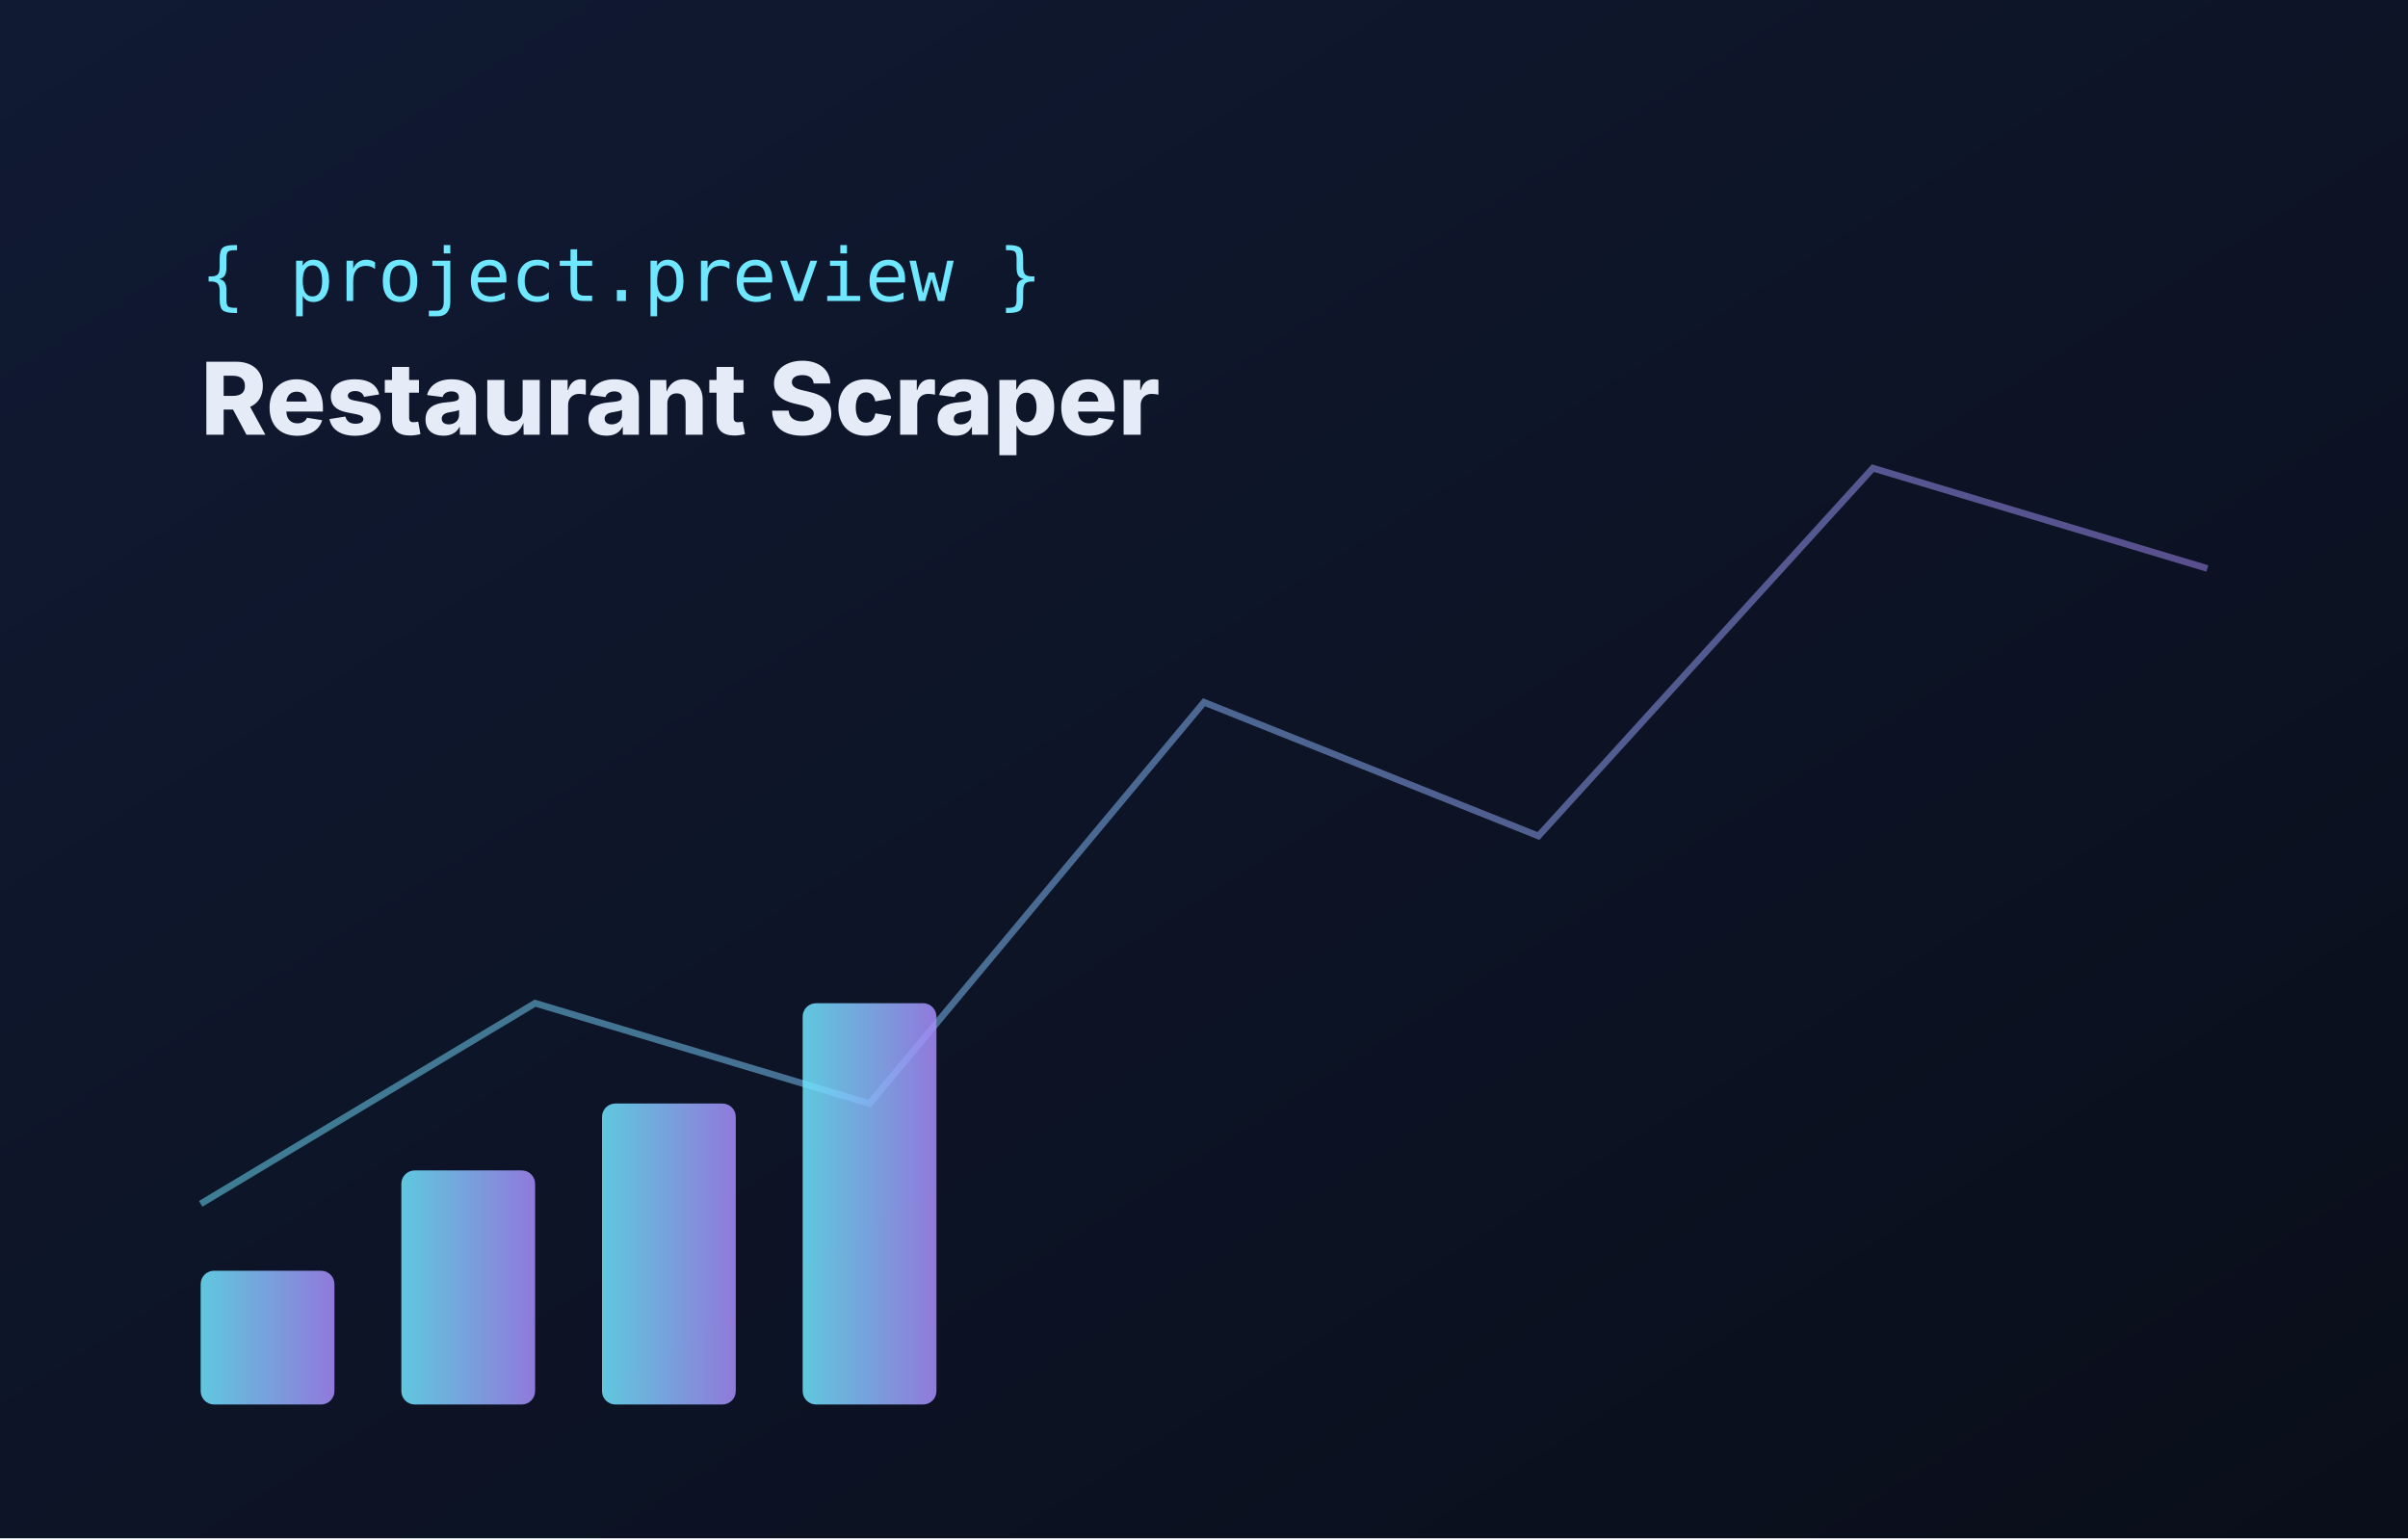
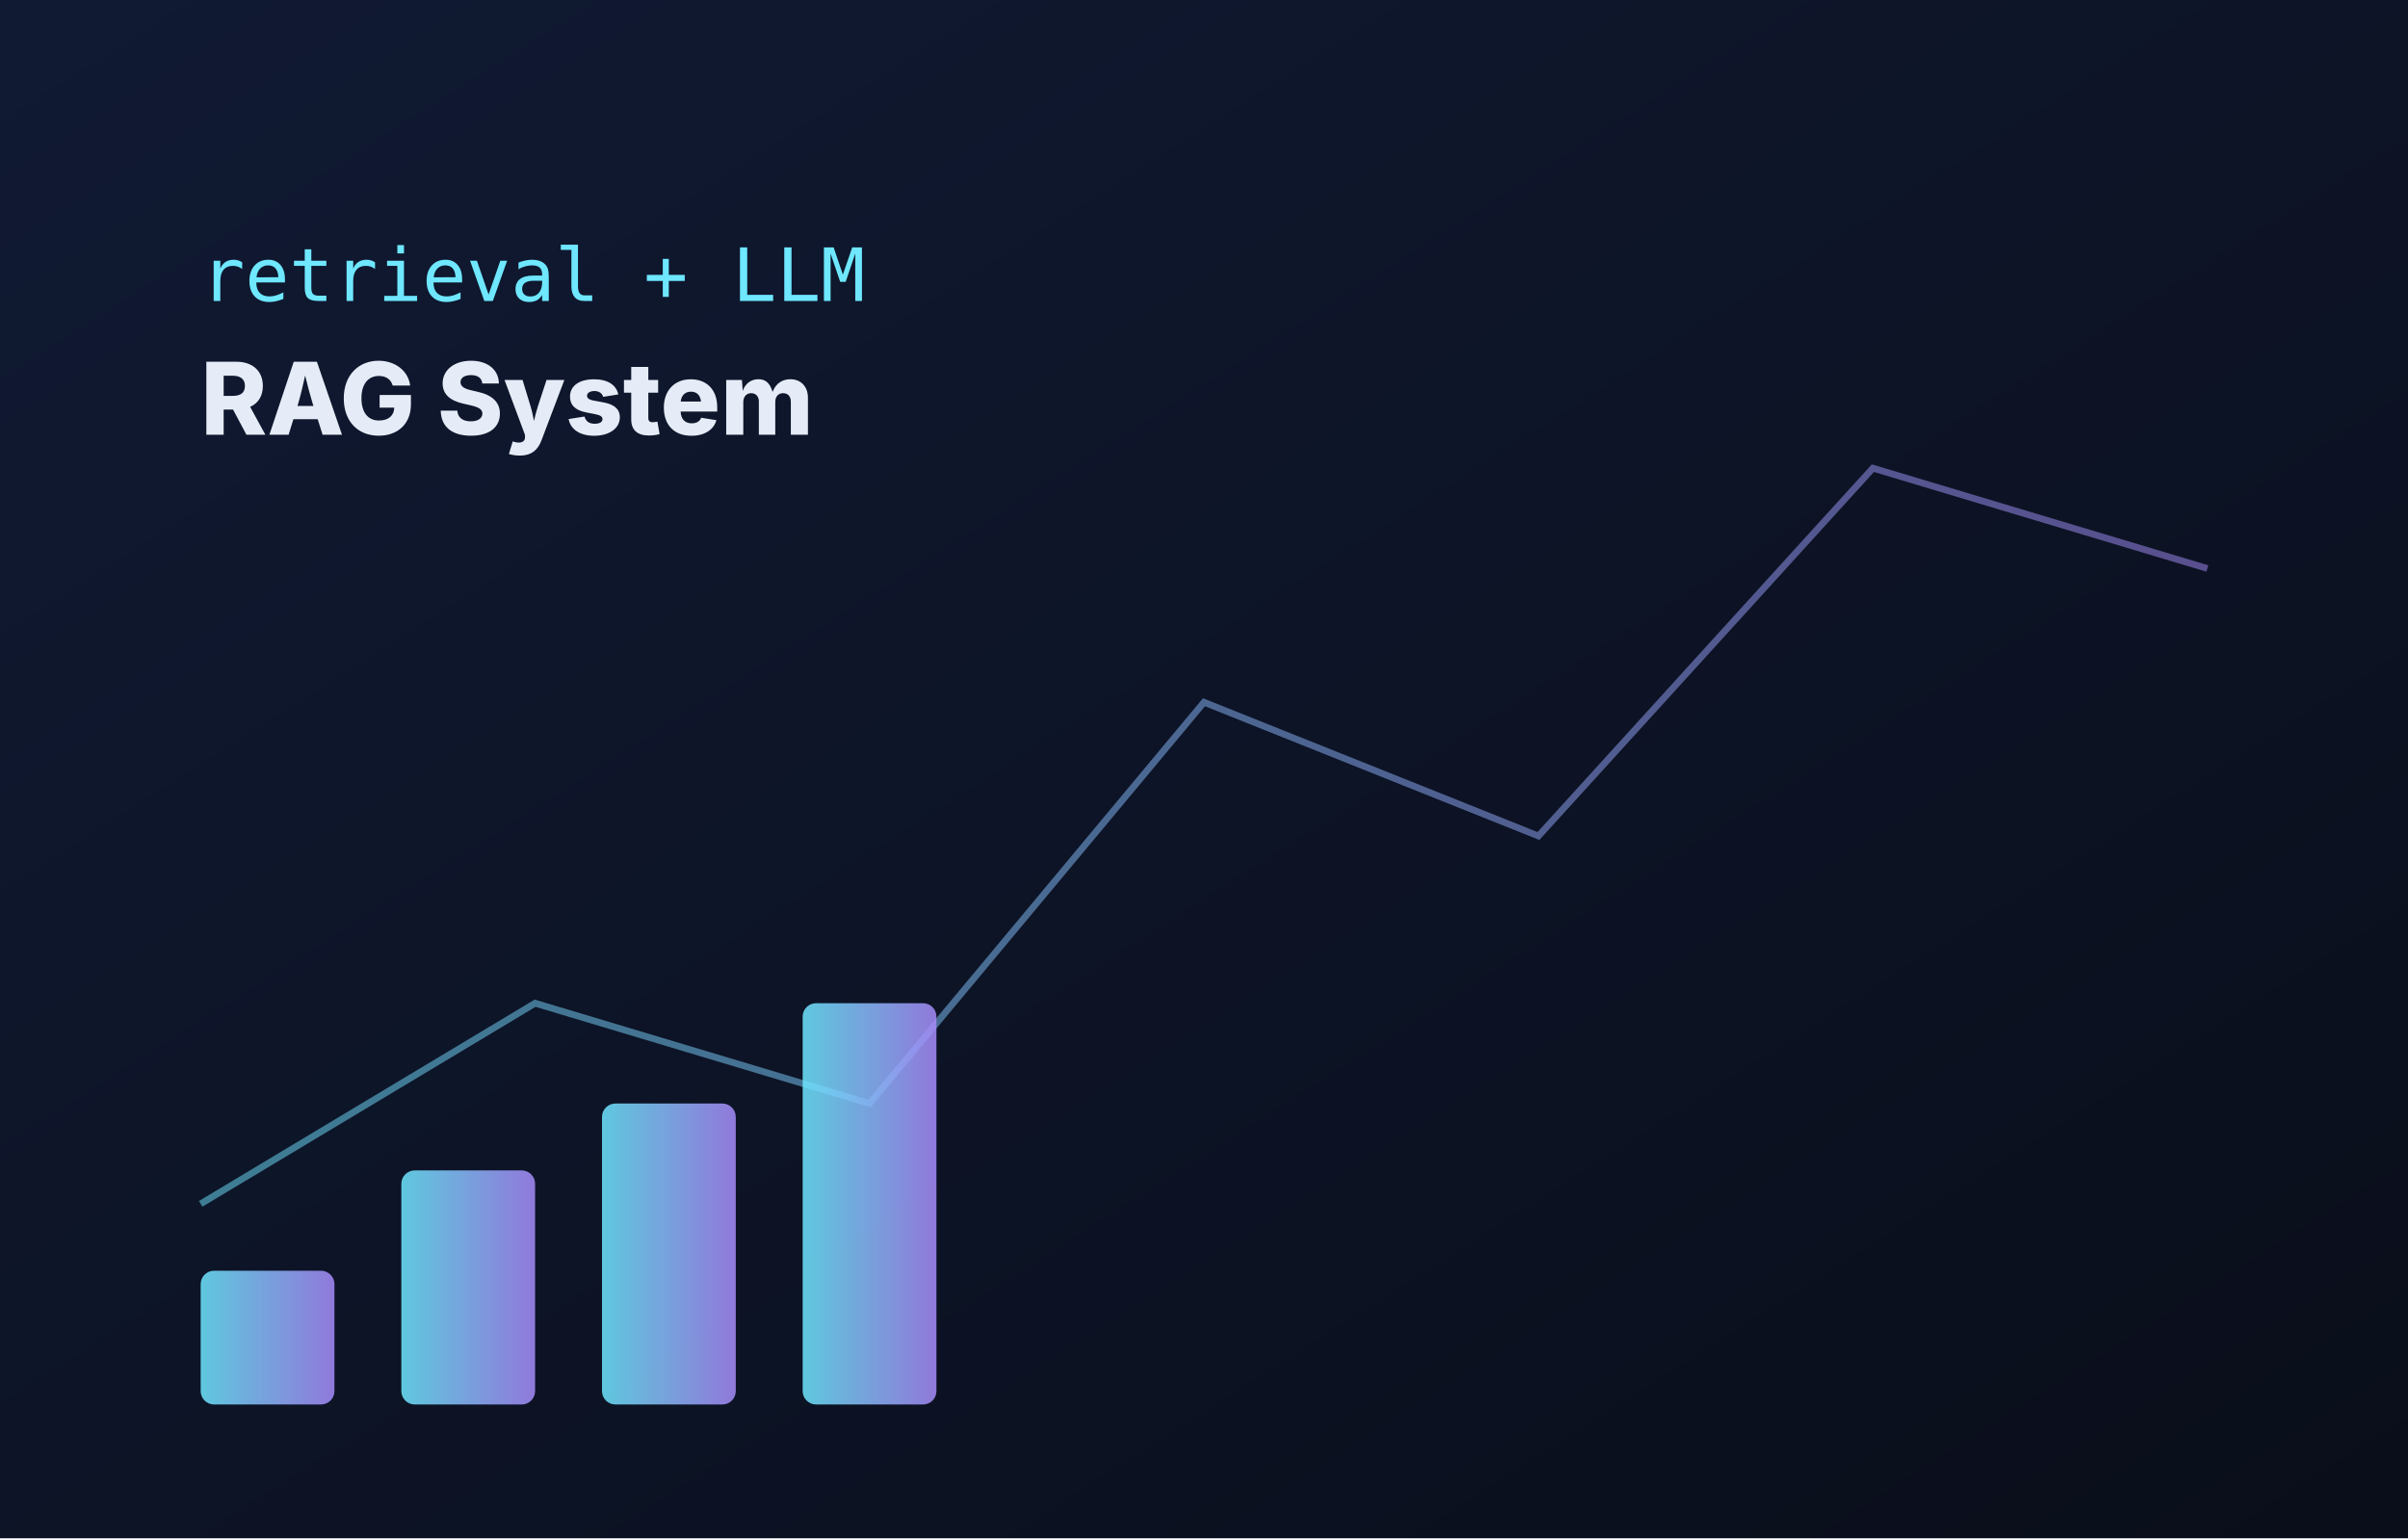
<svg xmlns="http://www.w3.org/2000/svg" viewBox="0 0 720 460" role="img" aria-label="Project preview placeholder">
  <defs>
    <linearGradient id="bg1" x1="0" y1="0" x2="1" y2="1">
      <stop offset="0" stop-color="#101a33" />
      <stop offset="1" stop-color="#0a0e1a" />
    </linearGradient>
    <linearGradient id="ac1" x1="0" y1="0" x2="1" y2="0">
      <stop offset="0" stop-color="#6ee7ff" />
      <stop offset="1" stop-color="#a78bfa" />
    </linearGradient>
  </defs>
  <rect width="720" height="460" fill="url(#bg1)" />
  <g opacity="0.5" stroke="url(#ac1)" stroke-width="2" fill="none">
    <polyline points="60,360 160,300 260,330 360,210 460,250 560,140 660,170" />
  </g>
  <g fill="url(#ac1)" opacity="0.85">
    <rect x="60" y="380" width="40" height="40" rx="4" />
    <rect x="120" y="350" width="40" height="70" rx="4" />
    <rect x="180" y="330" width="40" height="90" rx="4" />
    <rect x="240" y="300" width="40" height="120" rx="4" />
  </g>
-   <text x="60" y="90" font-family="JetBrains Mono, monospace" font-size="22" fill="#6ee7ff">{ project.preview }</text>
-   <text x="60" y="130" font-family="Inter, sans-serif" font-size="30" font-weight="800" fill="#e6ecf7">Restaurant Scraper</text>
+   <text x="60" y="90" font-family="JetBrains Mono, monospace" font-size="22" fill="#6ee7ff">retrieval + LLM</text>
+   <text x="60" y="130" font-family="Inter, sans-serif" font-size="30" font-weight="800" fill="#e6ecf7">RAG System</text>
</svg>
